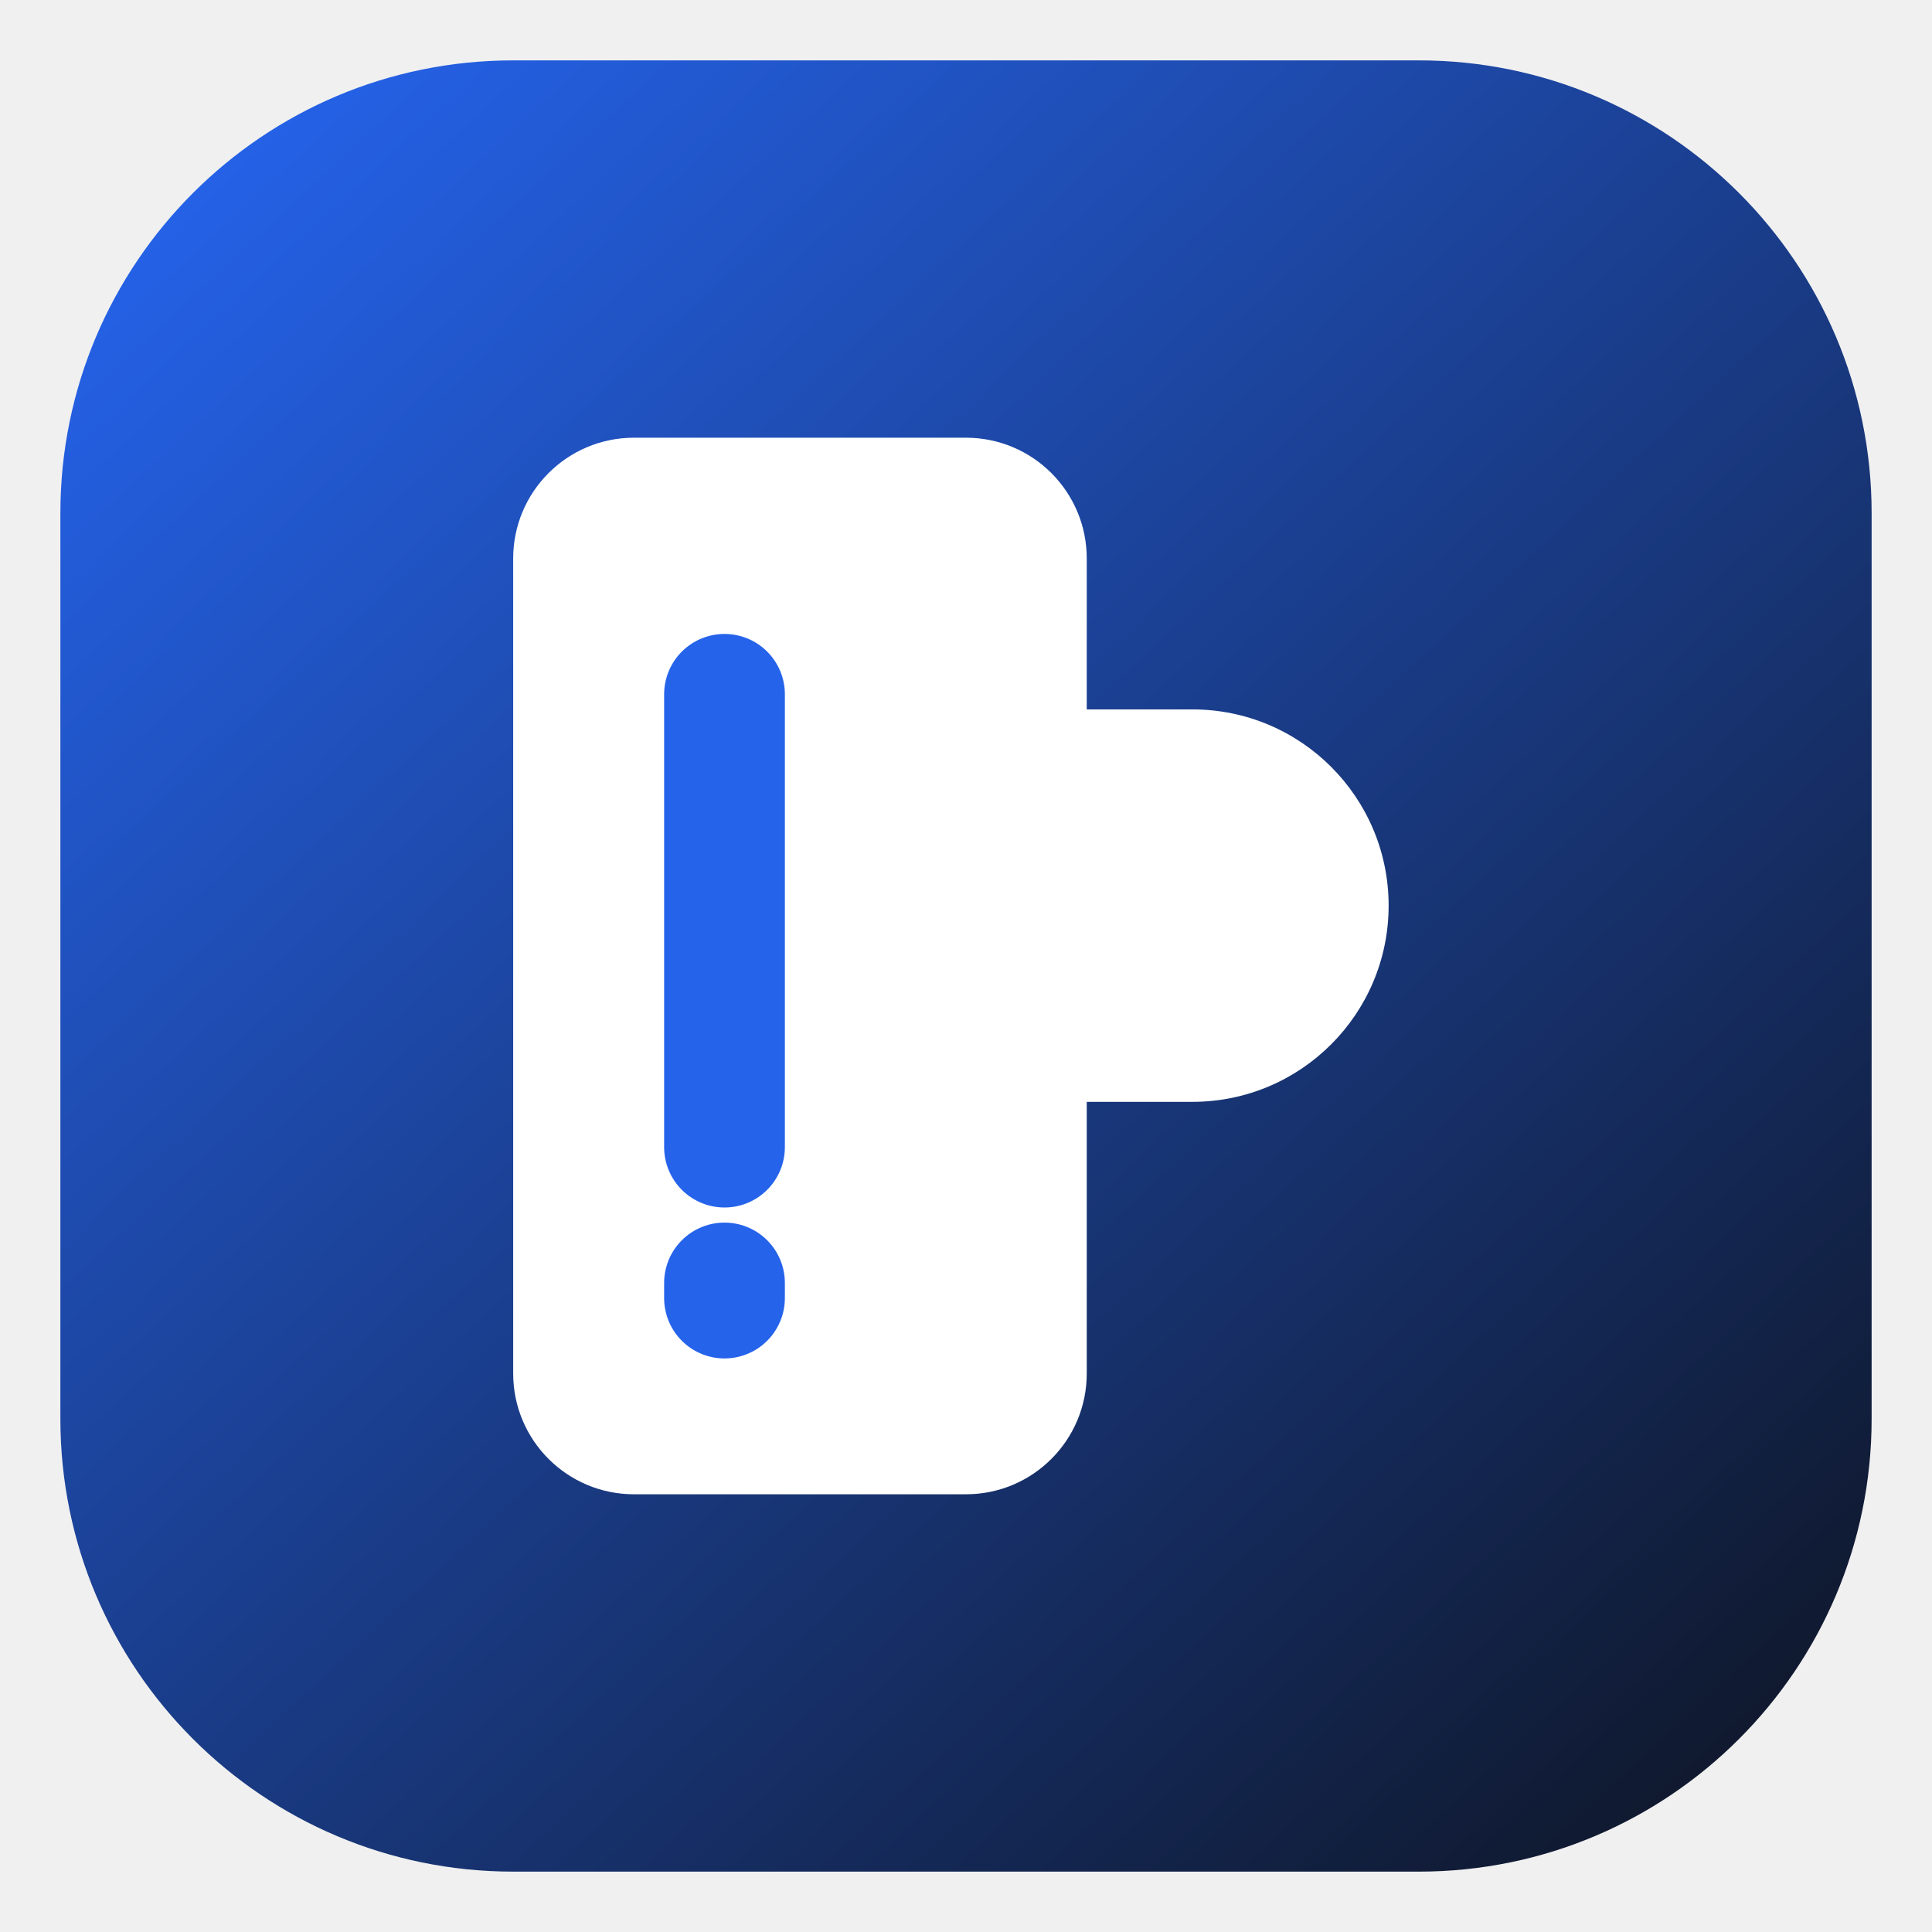
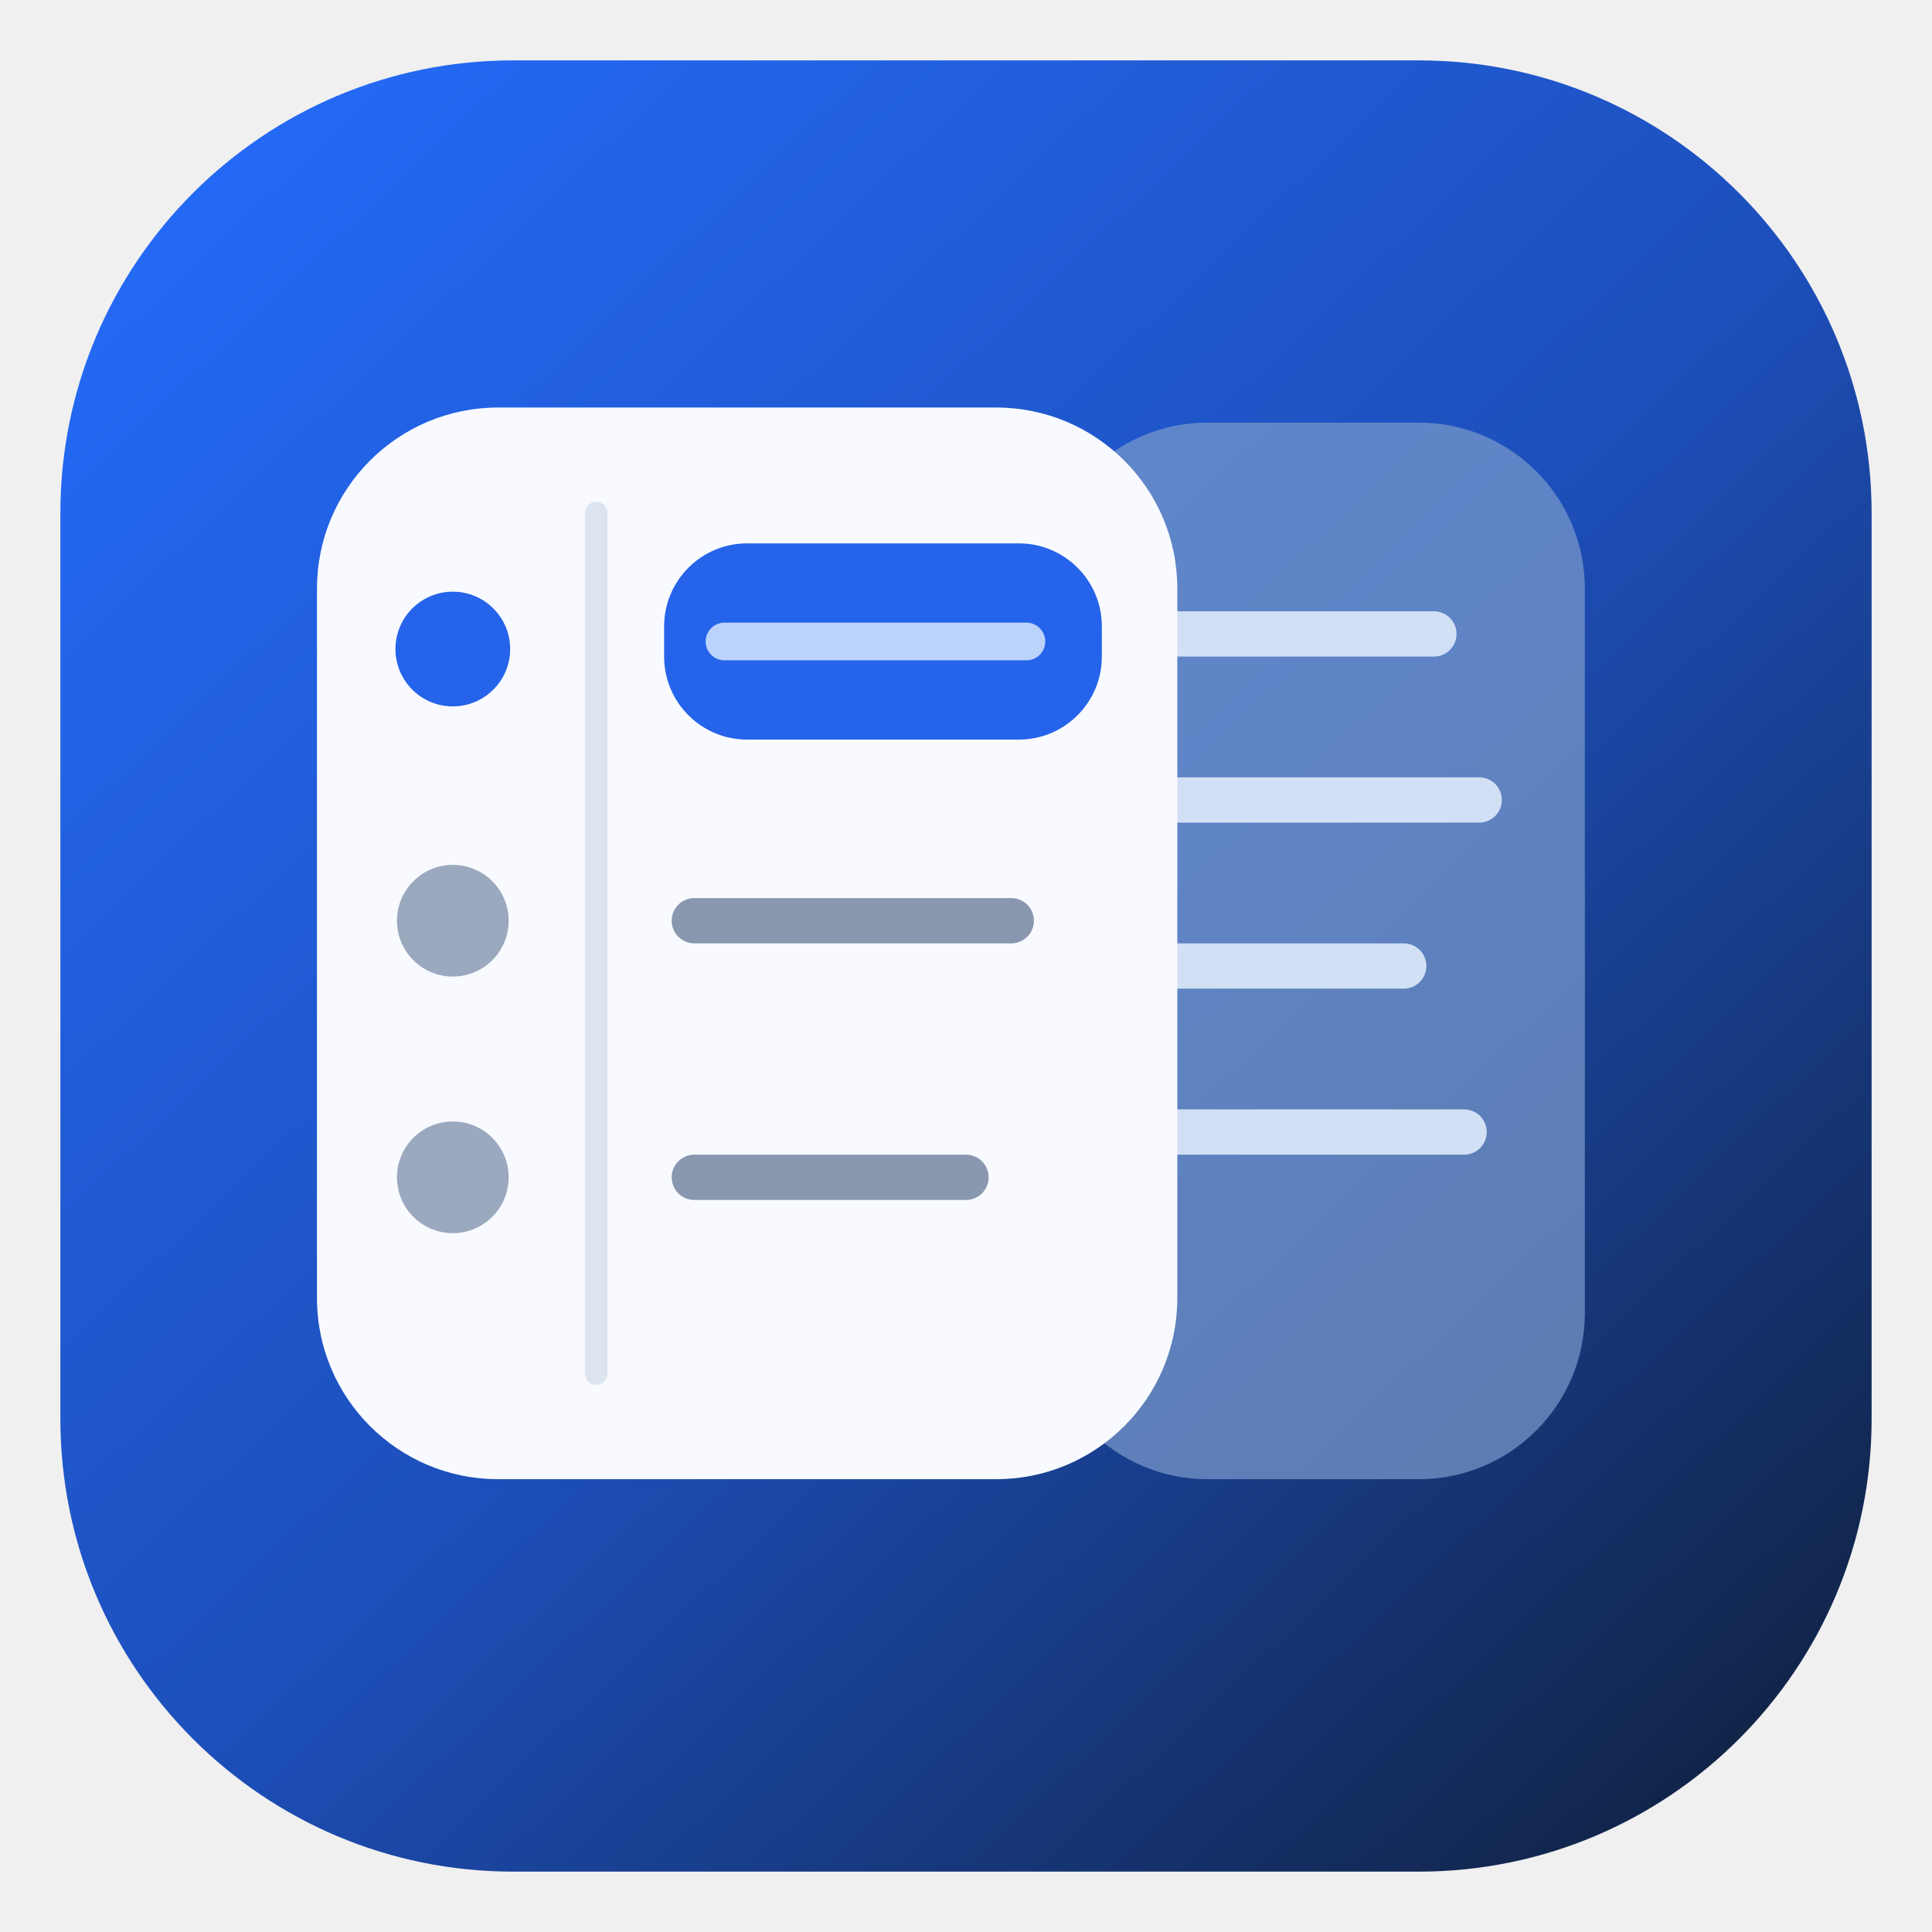
<svg xmlns="http://www.w3.org/2000/svg" viewBox="0 0 128 128">
  <defs>
-     <linearGradient id="background" x1="12" y1="8" x2="116" y2="120" gradientUnits="userSpaceOnUse">
-       <stop stop-color="#2563EB" />
-       <stop offset="1" stop-color="#0F172A" />
+     <linearGradient id="background" x1="14" y1="12" x2="114" y2="118" gradientUnits="userSpaceOnUse">
+       <stop stop-color="#2469F5" />
+       <stop offset=".52" stop-color="#1D4FBA" />
+       <stop offset="1" stop-color="#112448" />
    </linearGradient>
  </defs>
  <rect x="4" y="4" width="120" height="120" rx="30" fill="url(#background)" />
-   <path d="M42 29h22a8 8 0 0 1 8 8v10h7a13 13 0 1 1 0 26h-7v18a8 8 0 0 1-8 8H42a8 8 0 0 1-8-8V37a8 8 0 0 1 8-8Z" fill="#fff" />
-   <path d="M48 46v30m0 9v1" fill="none" stroke="#2563EB" stroke-linecap="round" stroke-width="8" />
+   <rect x="69" y="28" width="36" height="70" rx="11" fill="#7899CA" opacity=".72" />
+   <path d="M75 42h20M75 53h23M75 64h18M75 75h22" fill="none" stroke="#DCE8FA" stroke-linecap="round" stroke-width="3" opacity=".92" />
+   <rect x="21" y="27" width="57" height="71" rx="12" fill="#F8FAFF" />
+   <path d="M39.5 34v57" stroke="#DCE4F0" stroke-linecap="round" stroke-width="1.5" />
+   <circle cx="30" cy="43" r="3.8" fill="#2563EB" />
+   <circle cx="30" cy="61" r="3.7" fill="#9AA9BE" />
+   <circle cx="30" cy="78" r="3.7" fill="#9AA9BE" />
+   <rect x="44" y="36" width="29" height="13" rx="5.5" fill="#2563EB" />
+   <path d="M48 42.5h20" fill="none" stroke="#BBD3FA" stroke-linecap="round" stroke-width="2.5" />
+   <path d="M46 61h21M46 78h18" fill="none" stroke="#8998AF" stroke-linecap="round" stroke-width="3" />
</svg>
